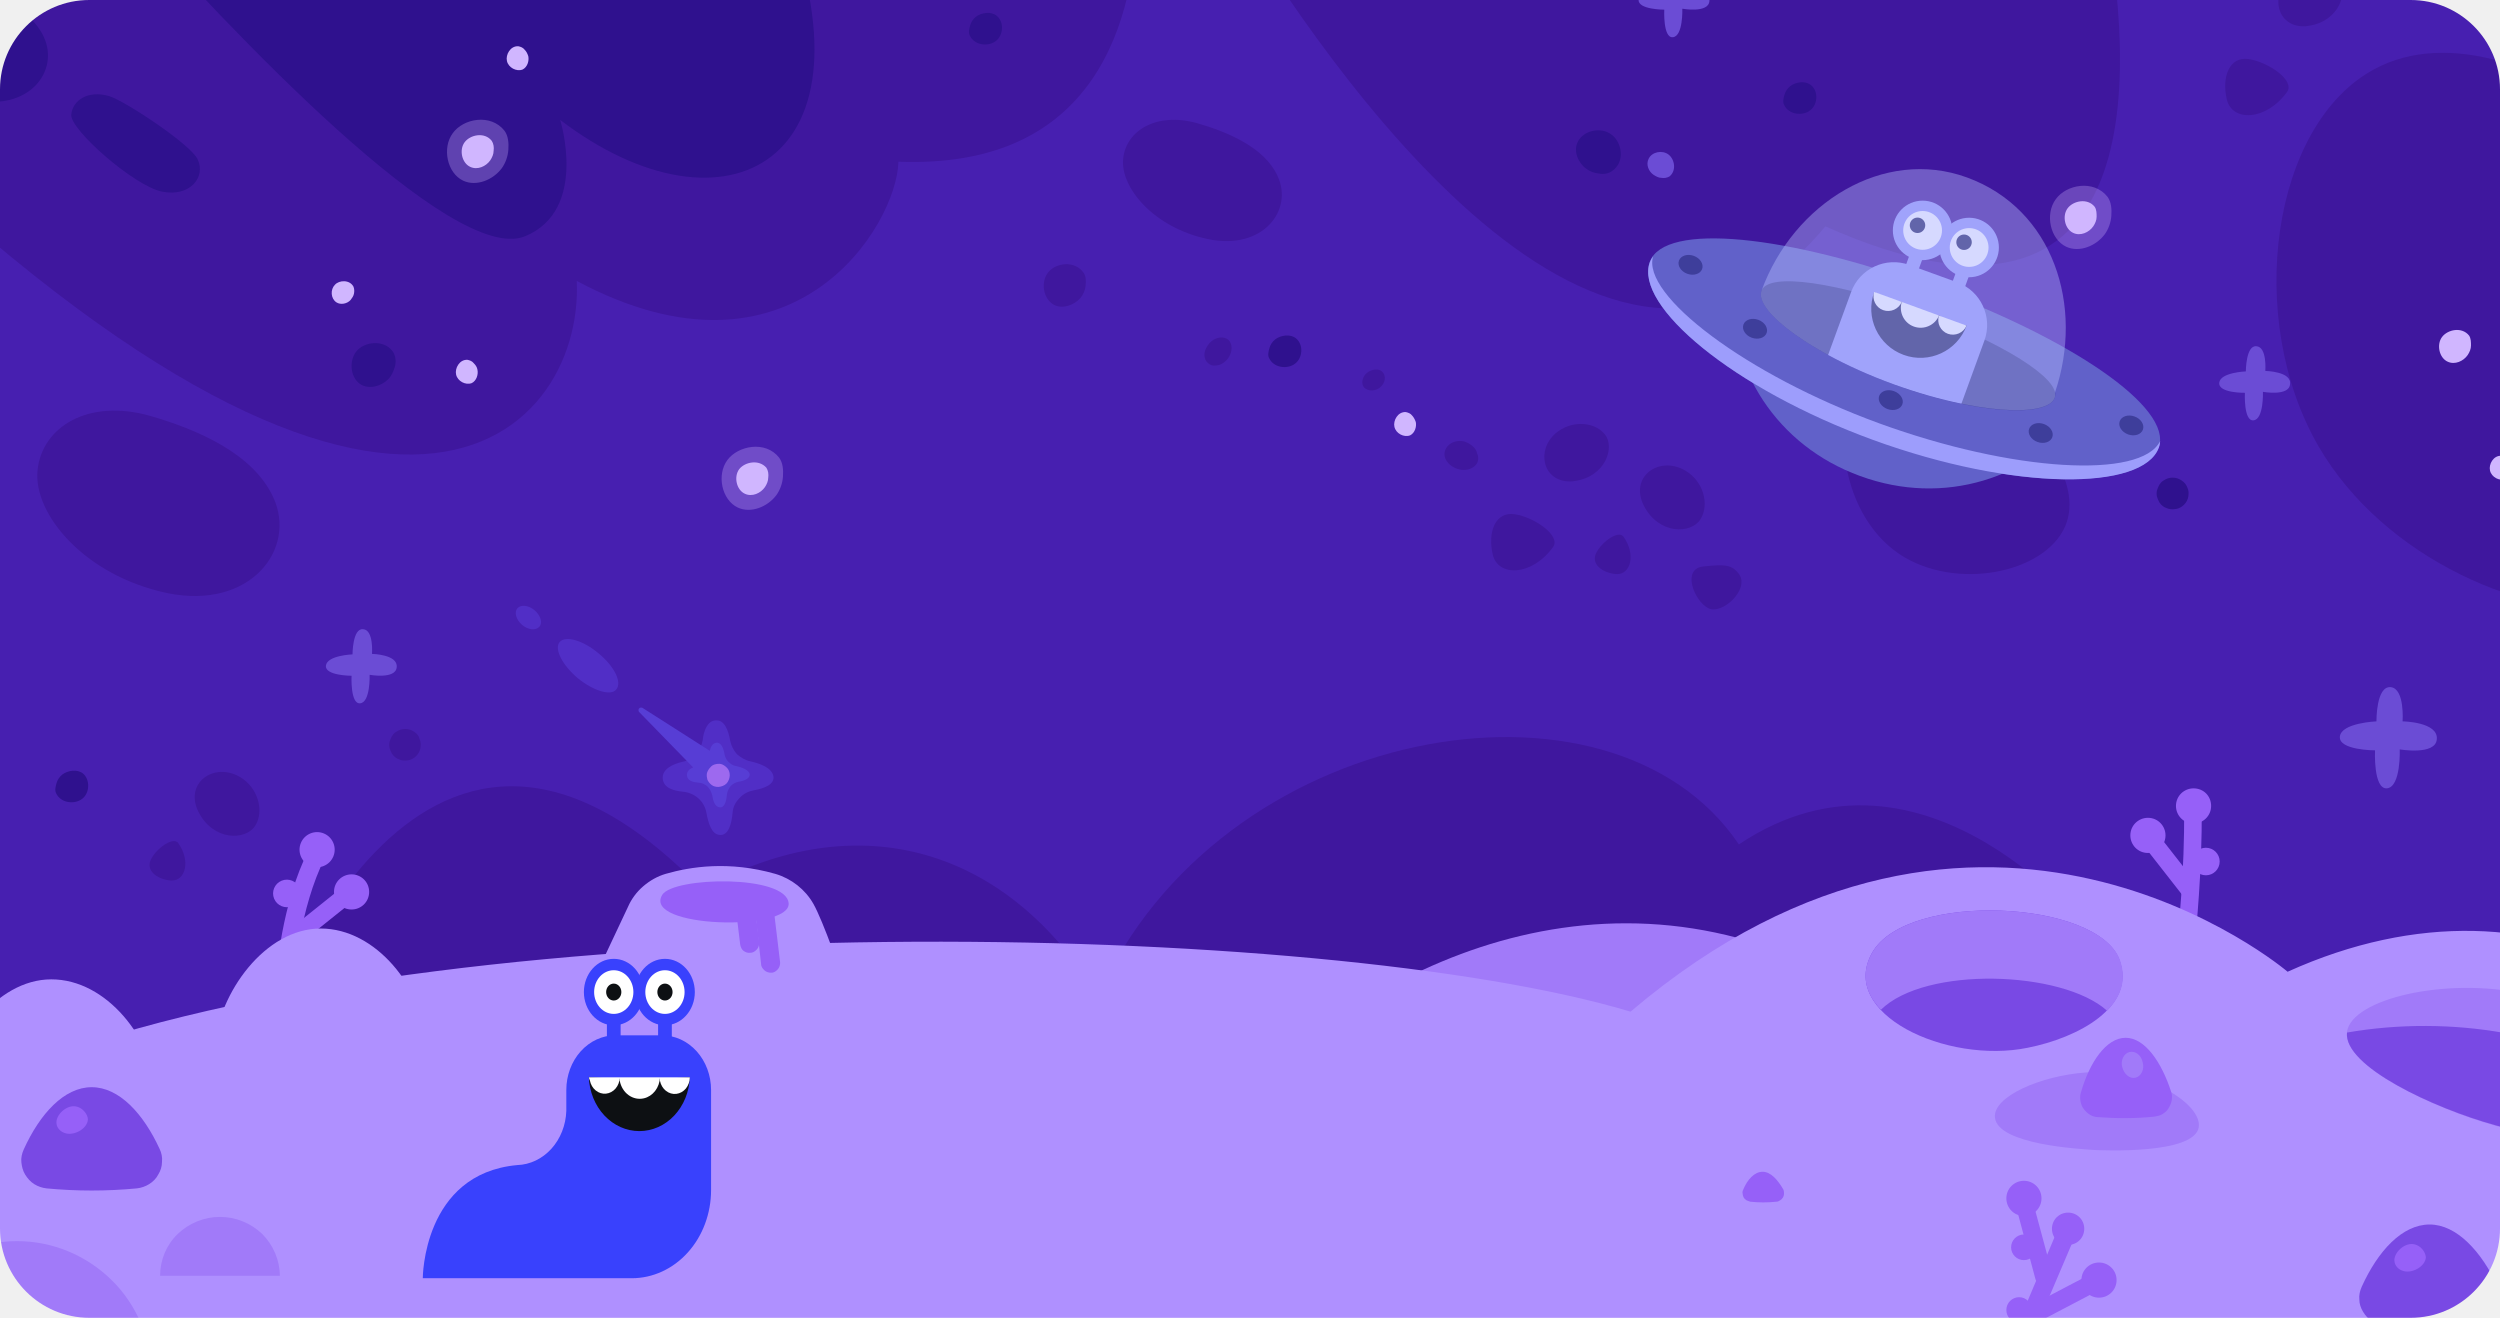
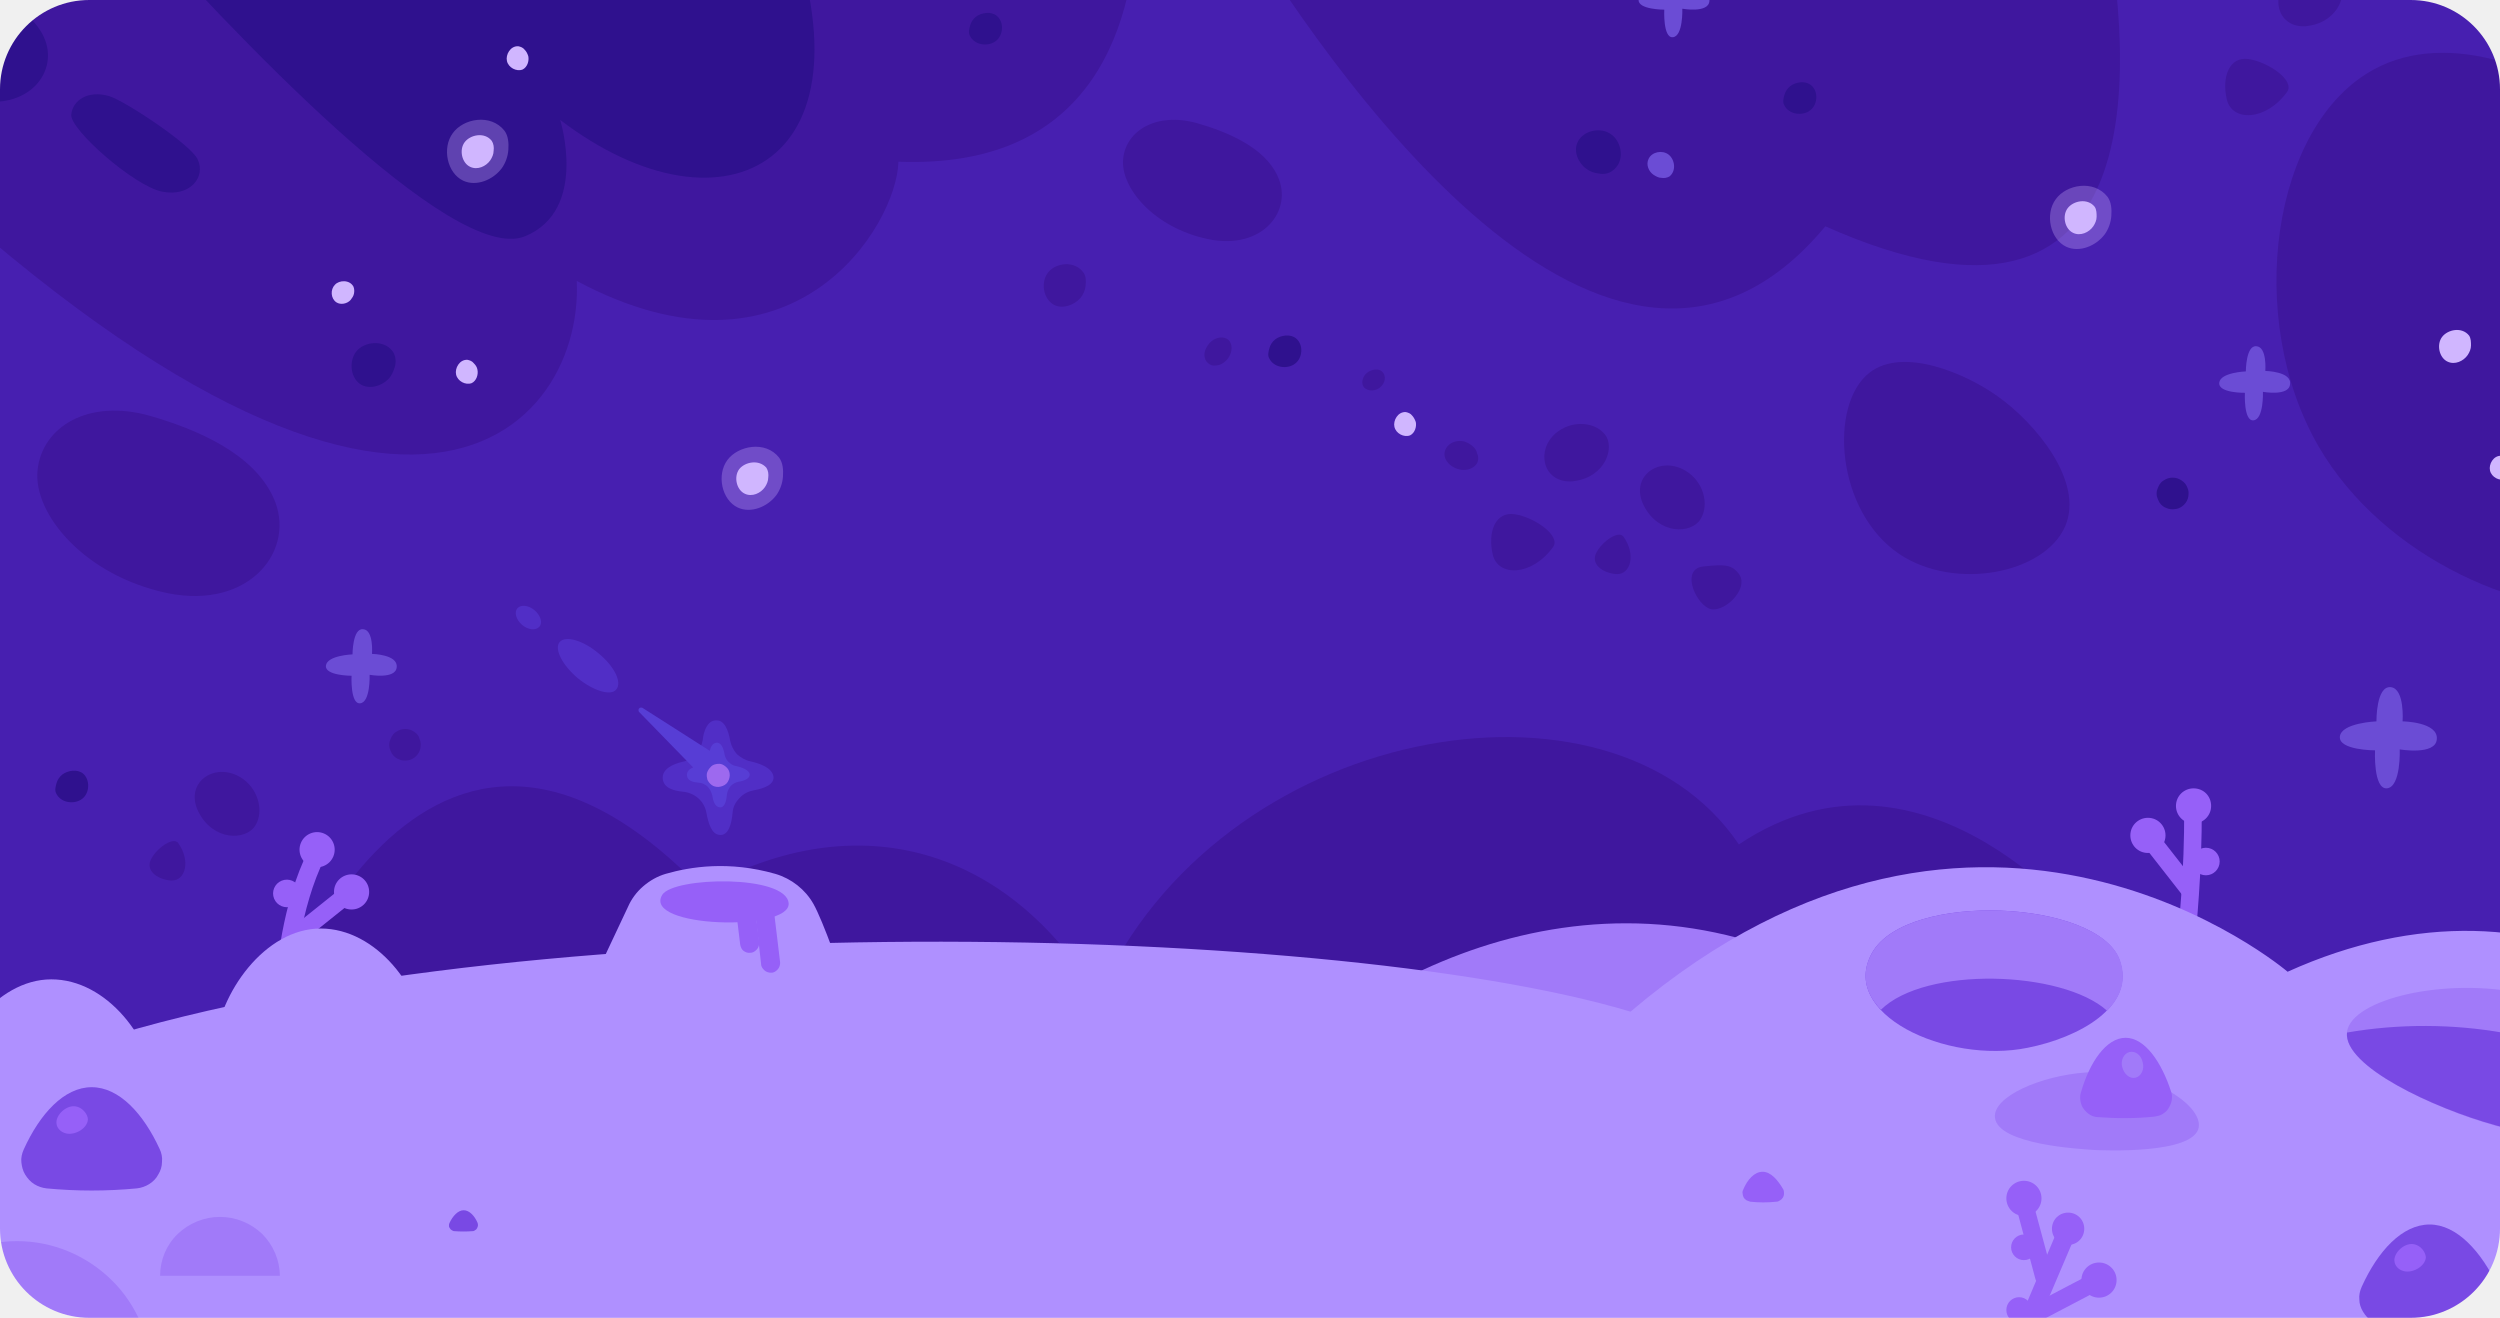
<svg xmlns="http://www.w3.org/2000/svg" width="1567" height="826" viewBox="0 0 1567 826" fill="none">
  <mask id="mask0_2_83665" style="mask-type:alpha" maskUnits="userSpaceOnUse" x="0" y="0" width="1567" height="826">
    <rect width="1567" height="826" rx="56" fill="#C4AEFF" />
  </mask>
  <g mask="url(#mask0_2_83665)">
    <path d="M1651.26 1430.7H-116.738V-58.266H1651.26V1430.7Z" fill="#471FB0" />
    <path d="M1651.26 -58.266H-116.738V1430.4H1651.26V-58.266Z" fill="#471FB0" />
    <path d="M361.517 176.098C497.013 248.462 562.231 141.256 563.124 101.352C686.708 106.116 712.02 13.8 713.212 -58.266H-116.738V46.855C242.103 411.355 365.984 274.072 361.517 176.098Z" fill="#3F179E" />
    <path d="M1144.12 141.852C1352.28 234.466 1337.69 40.304 1318.63 -58.266H770.984C830.543 40.9 1009.52 303.851 1144.12 141.852Z" fill="#3F179E" />
    <path d="M1252.22 248.462C1232.27 234.168 1192.96 217.194 1171.81 233.573C1146.2 253.525 1150.67 320.529 1190.58 347.33C1225.42 370.558 1281.7 359.54 1294.51 329.76C1306.42 301.768 1275.74 265.139 1252.22 248.462Z" fill="#3F179E" />
    <path d="M329.059 148.105C368.964 131.727 351.096 75.146 351.096 75.146C454.728 154.061 554.192 101.65 490.464 -58.266H75.637C145.618 20.65 283.795 166.569 329.059 148.105Z" fill="#2F118E" />
    <path d="M94.098 260.672C55.385 249.654 26.2 267.522 23.52 294.919C20.84 322.018 52.705 360.731 104.819 371.749C156.932 382.47 186.413 344.055 171.226 311.595C158.421 283.9 122.984 269.011 94.098 260.672Z" fill="#3F179E" />
    <path d="M470.21 477.166C467.232 476.57 464.255 474.784 461.873 472.699C459.788 470.317 458.3 467.339 457.704 464.361C456.513 457.809 454.13 450.96 448.472 451.556C443.41 451.854 441.027 458.107 440.431 464.063C439.835 467.339 438.347 470.317 436.262 472.699C434.178 475.081 431.2 476.868 427.925 477.464C421.373 478.953 414.821 482.229 415.417 488.184C416.012 493.842 421.969 495.629 427.925 496.225C431.498 496.523 435.071 498.012 437.751 500.394C440.431 502.776 442.219 506.052 442.814 509.626C444.005 516.177 446.089 523.026 451.152 523.324C456.512 523.92 458.597 516.475 459.193 509.328C459.491 505.754 460.98 502.776 463.66 500.096C466.042 497.416 469.318 495.927 472.594 495.331C479.145 494.14 485.399 491.758 484.803 486.695C483.91 481.335 476.762 478.655 470.21 477.166Z" fill="#512EC6" />
    <path d="M461.278 480.144C459.491 479.846 458.004 478.953 456.515 477.464C455.323 476.273 454.429 474.486 454.131 472.699C453.536 469.126 452.048 465.255 449.07 465.552C446.687 465.85 445.495 467.935 444.9 470.615L402.912 443.813C402.614 443.516 402.017 443.516 401.719 443.516C401.124 443.516 400.826 443.813 400.529 444.111C400.231 444.409 400.23 445.005 400.23 445.302C400.23 445.898 400.529 446.196 400.827 446.494L434.477 481.038C432.094 481.931 430.308 483.718 430.606 486.1C430.904 489.376 434.179 490.269 437.753 490.567C439.837 490.567 441.624 491.46 443.411 492.949C444.9 494.438 445.793 496.225 446.388 498.31C446.984 502.181 448.176 505.754 451.153 506.052C454.131 506.35 455.323 502.181 455.62 498.012C455.918 495.927 456.812 494.141 458.004 492.652C459.493 491.163 461.278 490.269 463.065 489.971C466.639 489.376 470.213 487.887 469.915 485.207C469.32 482.527 465.149 481.038 461.278 480.144Z" fill="#573DD5" />
    <path d="M452.938 479.251C451.747 478.656 450.259 478.656 448.77 478.953C447.281 479.251 446.089 479.847 445.196 481.038C444.302 481.931 443.41 483.42 443.112 484.612C442.814 486.1 443.111 487.589 443.409 488.781C444.004 489.972 444.899 491.163 446.09 492.056C447.281 492.95 448.77 493.248 450.259 493.248C451.152 493.248 452.045 492.95 452.938 492.652C453.832 492.354 454.725 491.759 455.32 491.163C455.916 490.567 456.511 489.674 456.809 488.781C457.107 487.887 457.405 486.994 457.405 486.1C457.405 484.612 457.108 483.123 456.215 481.931C455.321 480.74 454.13 479.847 452.938 479.251Z" fill="#9D69EF" />
    <path d="M375.217 409.569C365.389 401.231 354.372 398.253 350.798 402.422C347.225 406.591 352.287 416.716 362.114 425.054C371.941 433.094 382.96 436.37 386.236 432.201C390.107 427.734 385.044 417.609 375.217 409.569Z" fill="#512EC6" />
    <path d="M335.013 382.469C331.142 379.193 326.377 378.896 324.292 381.278C322.208 383.66 323.399 388.425 327.27 391.701C331.142 394.976 335.907 395.274 337.991 392.892C340.373 390.509 338.884 385.745 335.013 382.469Z" fill="#512EC6" />
    <path d="M812.38 212.13C808.806 209.152 802.849 210.045 799.275 212.725C797.489 214.214 796.298 216.001 795.703 218.086C795.107 220.17 794.511 222.552 795.405 224.339C798.383 230.891 807.316 231.486 811.783 227.913C816.548 224.339 817.144 216.001 812.38 212.13Z" fill="#2F118E" />
    <path d="M1135.19 53.407C1131.61 50.429 1125.66 51.322 1122.09 54.003C1120.3 55.492 1119.11 57.278 1118.51 59.363C1117.92 61.447 1117.32 63.83 1118.21 65.617C1121.19 72.168 1130.13 72.764 1134.59 69.19C1139.36 65.617 1139.95 57.278 1135.19 53.407Z" fill="#2F118E" />
    <path d="M624.77 9.93C621.197 6.953 615.24 7.846 611.666 10.526C609.879 12.015 608.689 13.802 608.093 15.886C607.498 17.971 606.902 20.353 607.795 22.14C610.773 28.692 619.707 29.287 624.174 25.713C628.939 22.14 629.535 13.802 624.77 9.93Z" fill="#2F118E" />
    <path d="M52.109 484.911C48.535 481.933 42.58 482.826 39.006 485.507C37.22 486.996 36.028 488.782 35.432 490.867C34.837 492.951 34.242 495.334 35.136 497.12C38.114 503.672 47.047 504.268 51.514 500.694C56.279 497.12 56.576 488.782 52.109 484.911Z" fill="#2F118E" />
    <path d="M657.225 170.439C652.163 176.395 653.652 187.115 660.501 190.986C665.861 193.964 673.305 191.284 677.176 186.817C678.963 184.733 680.155 182.053 680.453 179.075C680.75 176.394 680.751 173.119 679.262 171.034C673.604 162.994 661.99 164.781 657.225 170.439Z" fill="#3F179E" />
    <path d="M750.437 77.232C725.125 70.085 705.768 81.699 703.981 99.566C702.195 117.434 723.041 142.746 757.288 149.893C791.534 157.04 810.889 131.728 800.764 110.287C792.724 92.419 769.198 82.592 750.437 77.232Z" fill="#3F179E" />
    <path d="M-22.934 -10.022C-48.246 -17.169 -67.603 -5.555 -69.39 12.312C-71.177 30.18 -50.331 55.492 -16.085 62.639C18.161 69.786 37.518 44.474 27.393 23.033C19.353 5.463 -4.173 -4.364 -22.934 -10.022Z" fill="#2F118E" />
    <path d="M68.487 60.256C55.384 56.385 45.556 62.638 44.663 71.87C43.77 81.101 83.972 116.539 101.542 120.112C119.112 123.686 129.237 110.881 123.876 99.862C119.707 90.631 78.314 63.234 68.487 60.256Z" fill="#2F118E" />
    <path d="M1505.94 452.151C1505.94 452.151 1507.43 431.603 1498.5 430.71C1489.26 429.816 1489.56 452.151 1489.56 452.151C1489.56 452.151 1467.52 453.044 1466.63 461.68C1465.74 470.316 1488.67 470.316 1488.67 470.316C1488.67 470.316 1487.48 494.735 1496.11 494.14C1505.05 493.246 1504.15 469.721 1504.15 469.721C1504.15 469.721 1526.49 473.592 1527.38 463.467C1528.57 452.449 1505.94 452.151 1505.94 452.151Z" fill="#6B4CD5" />
    <path d="M280.518 593.605C254.908 593.605 234.061 620.705 231.977 645.719H329.356C327.271 621.002 306.128 593.605 280.518 593.605Z" fill="#AF90FF" />
    <path d="M990.755 265.734C985.097 265.734 979.736 267.819 975.269 271.392C962.464 282.411 967.229 301.767 983.905 301.767C985.096 301.767 985.99 301.767 987.181 301.47C1006.24 298.789 1012.49 280.326 1005.94 272.286C1002.37 267.819 996.711 265.734 990.755 265.734Z" fill="#3F179E" />
    <path d="M766.218 211.535C765.92 211.535 765.621 211.535 765.621 211.535C758.474 211.535 753.71 219.873 755.199 224.34C755.496 225.829 756.389 227.02 757.58 227.914C758.772 228.807 760.262 229.403 761.751 229.105C763.537 229.105 765.323 228.509 766.514 227.616C773.661 223.149 773.96 212.131 766.218 211.535Z" fill="#3F179E" />
    <path d="M923.753 280.324C921.669 278.24 918.989 276.751 916.309 276.453C907.673 275.56 902.015 283.898 907.673 290.151C907.971 290.449 908.566 291.045 908.864 291.343C916.606 297.596 925.838 293.725 926.433 288.365C926.731 286.876 926.433 285.387 925.837 284.196C925.539 282.707 924.945 281.515 923.753 280.324Z" fill="#3F179E" />
    <path d="M1016.37 335.419C1015.77 335.121 1015.47 335.121 1014.88 335.121C1010.41 335.121 1003.26 341.077 1000.58 346.437C997.01 353.286 1003.86 358.945 1012.79 359.838C1013.09 359.838 1013.39 359.838 1013.69 359.838C1022.02 359.838 1025.6 347.628 1017.56 336.312C1017.26 336.014 1016.96 335.717 1016.37 335.419Z" fill="#3F179E" />
    <path d="M860.918 231.786C854.069 233.275 852.58 240.124 854.962 242.805C857.344 245.485 862.705 245.485 865.683 242.209C870.448 237.444 867.469 230.297 860.918 231.786Z" fill="#3F179E" />
    <path d="M1056.27 294.919C1039.89 285.39 1021.13 298.79 1030.36 316.956C1039.6 335.121 1059.85 334.823 1065.8 325.592C1071.76 316.062 1067.59 301.471 1056.27 294.919Z" fill="#3F179E" />
    <path d="M110.479 527.493C109.883 527.195 109.586 527.195 108.99 527.195C104.523 527.195 97.377 533.151 94.697 538.511C91.123 545.361 97.971 551.019 106.905 551.912C107.203 551.912 107.501 551.912 107.799 551.912C116.137 551.912 119.71 539.703 111.67 528.386C111.67 528.089 111.075 527.791 110.479 527.493Z" fill="#3F179E" />
    <path d="M150.38 486.993C134.002 477.464 115.242 490.865 124.473 509.03C133.705 527.195 153.955 526.898 159.91 517.666C165.866 508.434 161.697 493.545 150.38 486.993Z" fill="#3F179E" />
    <path d="M949.361 322.316C937.151 320.53 932.386 333.632 935.662 347.629C938.938 361.625 960.08 361.327 973.481 342.864C978.544 335.717 961.571 324.103 949.361 322.316Z" fill="#3F179E" />
    <path d="M1450.85 -19.551C1445.19 -19.551 1439.83 -17.466 1435.36 -13.893C1422.56 -2.874 1427.32 16.482 1443.7 16.482C1444.89 16.482 1445.78 16.482 1446.97 16.184C1466.03 13.504 1472.29 -4.959 1465.74 -12.999C1462.16 -17.466 1456.8 -19.551 1450.85 -19.551Z" fill="#3F179E" />
    <path d="M1409.45 37.027C1397.25 35.24 1392.48 48.343 1395.76 62.34C1399.03 76.336 1420.17 76.038 1433.57 57.575C1438.64 50.428 1421.66 38.814 1409.45 37.027Z" fill="#3F179E" />
    <path d="M1067.59 355.074C1053.89 356.563 1061.93 376.813 1070.86 381.279C1079.5 385.449 1096.47 369.666 1090.22 360.136C1085.75 353.882 1081.29 353.585 1067.59 355.074Z" fill="#3F179E" />
    <path opacity="0.3" d="M455.918 288.364C449.069 297.596 452.345 313.379 462.47 318.144C470.808 322.015 481.23 317.548 486.59 310.401C488.972 307.125 490.463 302.956 490.76 298.787C491.058 294.618 490.76 290.151 488.377 286.875C479.741 275.857 462.469 279.43 455.918 288.364Z" fill="#D0B6FF" />
    <path d="M463.363 294.023C459.789 298.788 461.577 307.126 466.937 309.509C471.404 311.593 476.763 309.211 479.443 305.339C480.635 303.553 481.529 301.468 481.529 299.384C481.826 297.299 481.529 294.917 480.338 293.13C475.573 287.77 466.936 289.556 463.363 294.023Z" fill="#D0B6FF" />
    <path opacity="0.3" d="M1288.55 124.879C1281.7 134.111 1284.98 149.894 1295.1 154.659C1303.44 158.53 1313.86 154.063 1319.22 146.916C1321.61 143.64 1323.09 139.471 1323.39 135.302C1323.69 131.133 1323.39 126.666 1321.01 123.39C1312.37 112.372 1295.1 115.648 1288.55 124.879Z" fill="#D0B6FF" />
    <path d="M1295.99 130.536C1292.42 135.301 1294.2 143.639 1299.56 146.021C1304.03 148.106 1309.39 145.723 1312.07 141.852C1313.26 140.065 1314.16 137.981 1314.16 135.896C1314.16 133.812 1314.16 131.429 1312.97 129.643C1308.5 123.984 1299.57 125.771 1295.99 130.536Z" fill="#D0B6FF" />
    <path opacity="0.3" d="M283.793 83.485C276.944 92.716 280.219 108.499 290.344 113.264C298.682 117.135 309.105 112.668 314.466 105.521C316.848 102.246 318.337 98.076 318.634 93.907C318.932 89.738 318.635 85.271 316.253 81.996C307.617 70.977 290.345 74.253 283.793 83.485Z" fill="#D0B6FF" />
    <path d="M291.238 89.141C287.665 93.906 289.451 102.244 294.811 104.627C299.278 106.711 304.639 104.329 307.319 100.458C308.51 98.671 309.403 96.586 309.403 94.502C309.7 92.417 309.403 90.035 308.212 88.248C303.745 82.59 294.812 84.377 291.238 89.141Z" fill="#D0B6FF" />
    <path d="M259.67 458.705C257.883 457.514 256.097 456.918 254.012 456.918C251.928 456.918 250.14 457.514 248.353 458.705C247.162 459.3 246.269 460.491 245.673 461.385C245.078 462.576 244.482 463.767 244.184 464.958C243.886 466.15 243.886 467.639 244.184 468.83C244.482 470.021 245.078 471.212 245.673 472.403C246.864 474.19 248.353 475.381 250.14 475.977C251.927 476.87 254.011 476.87 255.798 476.572C257.882 476.275 259.67 475.083 260.861 473.892C262.35 472.403 263.243 470.616 263.541 468.83C263.839 466.745 263.84 464.958 262.946 463.172C262.648 461.385 261.457 459.896 259.67 458.705Z" fill="#3F179E" />
    <path d="M233.168 409.864C233.168 409.864 234.358 394.677 227.509 394.379C220.957 393.784 220.958 410.162 220.958 410.162C220.958 410.162 204.877 410.758 204.281 417.309C203.686 423.563 220.362 423.563 220.362 423.563C220.362 423.563 219.469 441.431 225.723 440.835C232.274 440.239 231.679 422.967 231.679 422.967C231.679 422.967 248.057 425.945 248.652 418.203C249.546 410.162 233.168 409.864 233.168 409.864Z" fill="#6B4CD5" />
    <path d="M1367.46 301.17C1365.68 299.978 1363.89 299.383 1361.81 299.383C1359.72 299.383 1357.93 299.978 1356.15 301.17C1354.95 301.765 1354.06 302.956 1353.47 303.85C1352.87 305.041 1352.28 306.232 1351.98 307.423C1351.68 308.614 1351.68 310.103 1351.98 311.295C1352.28 312.486 1352.87 313.677 1353.47 314.868C1354.66 316.655 1356.15 317.846 1357.93 318.442C1359.72 319.335 1361.8 319.335 1363.89 319.037C1365.97 318.739 1367.76 317.548 1368.95 316.357C1370.44 314.868 1371.33 313.081 1371.63 311.295C1371.93 309.21 1371.93 307.423 1371.04 305.636C1370.44 303.85 1369.25 302.361 1367.46 301.17Z" fill="#2F118E" />
    <path d="M1419.9 232.501C1419.9 232.501 1421.09 217.314 1414.24 217.016C1407.69 216.42 1407.69 232.799 1407.69 232.799C1407.69 232.799 1391.61 233.395 1391.02 239.946C1390.42 246.497 1407.1 246.2 1407.1 246.2C1407.1 246.2 1406.2 264.067 1412.46 263.472C1419.01 262.876 1418.41 245.604 1418.41 245.604C1418.41 245.604 1434.79 248.582 1435.39 240.839C1436.58 232.799 1419.9 232.501 1419.9 232.501Z" fill="#6B4CD5" />
    <path d="M1055.97 -7.639C1055.97 -7.639 1057.16 -22.827 1050.31 -23.125C1043.76 -23.72 1043.76 -7.342 1043.76 -7.342C1043.76 -7.342 1027.68 -6.746 1027.09 -0.195C1026.49 6.059 1043.17 6.059 1043.17 6.059C1043.17 6.059 1042.27 23.927 1048.53 23.331C1055.08 22.735 1054.48 5.463 1054.48 5.463C1054.48 5.463 1070.86 8.441 1071.46 0.699C1072.35 -7.342 1055.97 -7.639 1055.97 -7.639Z" fill="#6B4CD5" />
    <path d="M885.04 260.373C884.146 259.182 882.657 258.586 881.168 258.289C876.105 257.991 873.127 263.649 874.021 267.52C874.914 271.689 879.978 274.369 883.849 272.881C886.827 271.392 888.017 267.52 887.421 264.542C886.826 262.756 885.933 261.267 885.04 260.373Z" fill="#D0B6FF" />
    <path d="M328.761 31.072C327.868 29.881 326.379 29.286 324.89 28.988C319.828 28.69 316.85 34.348 317.743 38.219C318.637 42.389 323.699 45.069 327.57 43.58C330.548 42.091 331.74 38.219 331.144 35.242C330.549 33.455 329.952 32.264 328.761 31.072Z" fill="#D0B6FF" />
    <path d="M224.235 219.28C218.577 224.938 219.172 236.254 225.724 240.721C231.084 244.295 238.826 242.21 243.293 237.743C245.378 235.659 246.569 232.978 247.462 230C248.355 227.022 248.057 224.045 246.866 221.364C242.101 213.026 229.893 213.622 224.235 219.28Z" fill="#2F118E" />
    <path d="M1010.11 84.378C1003.56 79.316 992.543 81.698 988.969 88.845C985.991 94.801 989.266 102.246 994.329 105.819C996.711 107.606 999.392 108.499 1002.37 108.797C1005.35 109.393 1008.33 108.797 1010.71 107.01C1018.75 101.352 1016.66 89.143 1010.11 84.378Z" fill="#2F118E" />
    <path d="M1045.85 96.885C1041.98 93.907 1035.42 95.098 1033.34 99.565C1031.55 103.138 1033.34 107.605 1036.62 109.69C1038.1 110.583 1039.59 111.477 1041.38 111.477C1043.17 111.774 1044.95 111.477 1046.44 110.583C1050.91 107.01 1049.72 99.863 1045.85 96.885Z" fill="#6B4CD5" />
    <path d="M209.94 178.48C206.962 181.458 207.261 187.116 210.834 189.498C213.515 191.285 217.684 190.392 219.768 188.009C220.662 186.818 221.554 185.627 221.852 184.138C222.15 182.649 222.149 181.16 221.554 179.671C219.172 175.204 212.62 175.502 209.94 178.48Z" fill="#D0B6FF" />
    <path d="M296.899 227.615C296.006 226.424 294.516 225.829 293.027 225.531C287.964 225.233 284.987 230.891 285.88 234.762C286.774 238.932 291.837 241.612 295.708 240.123C298.686 238.634 299.876 234.762 299.281 231.784C298.983 229.998 298.09 228.807 296.899 227.615Z" fill="#D0B6FF" />
    <path d="M1089.92 529.28C1009.82 410.162 763.54 453.64 688.199 624.574C632.809 533.151 539.302 502.181 440.137 557.57C258.483 369.365 166.762 651.375 166.762 651.375L1142.04 942.32L1312.97 587.35C1312.67 587.35 1207.85 450.365 1089.92 529.28Z" fill="#3F179E" />
    <path d="M1378.19 503.372C1376.99 502.478 1375.8 501.883 1374.31 501.883C1372.82 501.883 1371.34 502.478 1370.44 503.67C1369.55 504.861 1368.95 506.052 1368.95 507.541C1369.55 544.765 1365.08 585.861 1365.08 586.456C1365.08 587.052 1365.08 587.945 1365.38 588.541C1365.68 589.136 1365.98 590.03 1366.27 590.328C1366.87 590.923 1367.17 591.519 1368.06 591.816C1368.66 592.114 1369.55 592.412 1370.15 592.412C1370.44 592.412 1370.44 592.412 1370.74 592.412C1372.23 592.412 1373.42 591.816 1374.31 590.923C1375.21 590.03 1376.1 588.839 1376.1 587.35C1376.1 587.052 1380.57 544.765 1379.97 506.945C1379.97 505.754 1379.38 504.265 1378.19 503.372Z" fill="#9660F8" />
    <path d="M1376.7 553.701L1353.17 523.624C1352.58 523.028 1352.28 522.432 1351.39 522.135C1350.79 521.837 1349.9 521.539 1349.3 521.539C1348.71 521.539 1347.81 521.539 1347.22 521.837C1346.62 522.135 1345.73 522.432 1345.13 522.73C1344.54 523.326 1343.94 523.624 1343.64 524.517C1343.35 525.113 1343.05 526.006 1343.05 526.602C1343.05 527.197 1343.05 528.091 1343.34 528.686C1343.64 529.282 1343.94 530.175 1344.24 530.771L1367.76 560.848C1368.36 561.443 1368.95 562.039 1369.85 562.337C1370.74 562.635 1371.34 562.932 1372.23 562.932C1373.42 562.932 1374.32 562.635 1375.21 562.039C1376.1 561.443 1376.7 560.55 1377.29 559.657C1377.89 558.763 1377.89 557.572 1377.89 556.679C1377.89 555.488 1377.29 554.594 1376.7 553.701Z" fill="#9660F8" />
    <path d="M1374.91 494.141C1368.95 494.141 1363.89 498.905 1363.89 505.159C1363.89 511.115 1368.66 516.177 1374.91 516.177C1380.87 516.177 1385.93 511.413 1385.93 505.159C1385.93 498.905 1381.16 494.141 1374.91 494.141Z" fill="#9660F8" />
    <path d="M1346.32 512.605C1340.37 512.605 1335.3 517.37 1335.3 523.624C1335.3 529.58 1340.07 534.642 1346.32 534.642C1352.28 534.642 1357.34 529.877 1357.34 523.624C1357.34 517.668 1352.58 512.605 1346.32 512.605Z" fill="#9660F8" />
    <path d="M1382.65 548.639C1387.42 548.639 1391.29 544.773 1391.29 540.003C1391.29 535.234 1387.42 531.367 1382.65 531.367C1377.88 531.367 1374.02 535.234 1374.02 540.003C1374.02 544.773 1377.88 548.639 1382.65 548.639Z" fill="#9660F8" />
    <path d="M201.007 530.173C199.816 529.578 198.029 529.28 196.838 529.875C195.349 530.471 194.157 531.364 193.562 532.556C176.29 566.504 173.312 609.982 173.312 611.769C173.312 613.258 173.61 614.747 174.801 615.938C175.695 617.129 177.183 617.725 178.672 617.725H178.97C180.459 617.725 181.65 617.129 182.841 616.236C183.734 615.342 184.628 613.853 184.628 612.662C184.628 612.364 187.606 569.482 203.687 537.618C204.282 536.427 204.58 534.64 203.985 533.449C203.389 531.96 202.198 530.769 201.007 530.173Z" fill="#9660F8" />
    <path d="M221.257 557.87C220.662 557.274 220.364 556.679 219.47 556.381C218.875 556.083 217.981 555.785 217.385 555.785C216.79 555.785 215.897 555.785 215.302 556.083C214.706 556.381 213.812 556.679 213.514 556.976L179.268 584.373C178.375 584.969 177.779 586.16 177.481 587.053C177.183 588.245 177.183 589.436 177.481 590.329C177.779 591.52 178.673 592.414 179.566 593.009C180.46 593.605 181.65 593.903 182.841 593.903C184.032 593.903 185.224 593.605 186.415 592.712L220.661 565.315C221.257 564.719 221.852 564.421 222.15 563.528C222.448 562.932 222.746 562.039 222.746 561.443C222.746 560.848 222.746 559.954 222.448 559.359C222.15 559.359 221.853 558.465 221.257 557.87Z" fill="#9660F8" />
    <path d="M208.944 536.8C211.273 531.178 208.603 524.732 202.981 522.403C197.359 520.074 190.913 522.744 188.584 528.366C186.255 533.989 188.925 540.435 194.547 542.764C200.169 545.092 206.615 542.422 208.944 536.8Z" fill="#9660F8" />
    <path d="M220.361 548.043C214.405 548.043 209.344 552.808 209.344 559.061C209.344 565.017 214.108 570.08 220.361 570.08C226.317 570.08 231.38 565.315 231.38 559.061C231.38 552.808 226.317 548.043 220.361 548.043Z" fill="#9660F8" />
    <path d="M183.109 567.984C187.516 566.159 189.608 561.107 187.783 556.7C185.958 552.294 180.906 550.201 176.499 552.027C172.093 553.852 169.999 558.904 171.825 563.311C173.65 567.717 178.703 569.81 183.109 567.984Z" fill="#9660F8" />
    <path d="M192.37 599.561C197.14 599.561 201.006 595.695 201.006 590.925C201.006 586.156 197.14 582.289 192.37 582.289C187.601 582.289 183.734 586.156 183.734 590.925C183.734 595.695 187.601 599.561 192.37 599.561Z" fill="#9660F8" />
    <path d="M800.762 668.65L891.589 698.132C891.589 698.132 1058.35 787.172 1203.68 646.911C1051.5 526.602 891.589 585.863 800.762 668.65Z" fill="#A17AF9" />
    <path d="M1651.26 1430.7V610.875C1591.7 576.926 1514.87 572.459 1433.87 609.088C1433.87 609.088 1243.28 446.195 1022.02 634.103C829.352 576.331 297.79 566.504 34.838 660.904C-14 629.04 -64.624 610.577 -116.738 604.323V1430.7H1651.26Z" fill="#AF90FF" />
    <path d="M201.006 581.992C166.164 581.992 137.279 622.194 134.301 656.441L267.415 653.463C264.735 619.216 235.848 581.992 201.006 581.992Z" fill="#AF90FF" />
    <path d="M32.16 613.855C-2.682 613.855 -31.569 654.058 -34.547 688.304L98.567 685.326C95.59 651.08 67.002 613.855 32.16 613.855Z" fill="#AF90FF" />
    <path d="M485.996 547.743C456.812 539.405 432.69 543.276 417.205 547.743C412.142 549.232 407.377 551.912 403.208 555.486C399.039 559.059 395.764 563.526 393.68 568.291L364.793 629.636C377.3 660.905 522.623 651.673 531.259 623.68C528.281 612.066 515.775 576.927 509.819 566.504C504.757 557.57 496.121 550.721 485.996 547.743Z" fill="#AF90FF" />
    <path d="M415.119 560.845C402.313 581.691 495.523 584.073 494.332 566.206C492.843 548.04 422.266 549.529 415.119 560.845Z" fill="#9660F8" />
    <path d="M485.101 570.972C484.804 569.483 484.209 567.994 483.018 567.101C481.826 566.207 480.337 565.612 478.551 565.909C477.062 566.207 475.572 566.803 474.679 567.994C473.785 569.185 473.19 570.674 473.488 572.461L477.062 604.325C477.062 605.218 477.359 605.814 477.656 606.409C477.954 607.005 478.55 607.601 479.145 608.196C479.741 608.792 480.337 609.09 481.231 609.387C482.124 609.685 482.719 609.685 483.612 609.685C484.506 609.685 485.102 609.387 485.697 609.09C486.293 608.792 486.889 608.196 487.485 607.601C488.08 607.005 488.378 606.409 488.675 605.516C488.973 604.623 488.973 604.027 488.973 603.134L485.101 570.972Z" fill="#9660F8" />
    <path d="M473.486 571.27C473.486 570.377 473.189 569.781 472.891 569.186C472.593 568.59 471.998 567.995 471.402 567.399C470.807 566.804 470.211 566.506 469.317 566.208C468.424 565.91 467.829 565.91 466.935 565.91C466.042 565.91 465.446 566.208 464.85 566.506C464.255 566.804 463.659 567.399 463.063 567.995C462.468 568.59 462.17 569.186 461.872 570.079C461.575 570.973 461.574 571.568 461.574 572.462L463.957 592.116C464.255 593.605 464.85 595.094 466.041 595.987C467.232 596.881 468.721 597.476 470.508 597.178C471.401 597.178 471.998 596.881 472.593 596.583C473.189 596.285 473.785 595.689 474.38 595.094C474.976 594.498 475.273 593.903 475.571 593.009C475.869 592.116 475.869 591.52 475.869 590.627L473.486 571.27Z" fill="#9660F8" />
    <path d="M1522.91 767.516C1505.64 767.516 1490.45 784.192 1480.33 806.527C1479.14 809.207 1478.54 811.887 1478.84 814.567C1478.84 817.247 1479.73 819.927 1481.22 822.31C1482.71 824.692 1484.5 826.777 1486.88 828.266C1489.26 829.755 1491.94 830.648 1494.62 830.946C1513.38 832.732 1532.44 832.732 1551.2 830.946C1553.88 830.648 1556.56 829.755 1558.94 828.266C1561.33 826.777 1563.41 824.692 1564.6 822.31C1566.09 819.927 1566.98 817.247 1566.98 814.269C1567.28 811.589 1566.69 808.611 1565.5 806.229C1555.37 784.49 1539.88 767.516 1522.91 767.516Z" fill="#7949E4" />
    <path d="M1513.68 780.022C1507.43 778.235 1499.98 785.382 1500.87 790.743C1501.17 793.423 1503.26 795.507 1505.64 796.401C1511.3 798.783 1520.23 794.018 1520.53 788.062C1520.23 784.489 1517.25 780.915 1513.68 780.022Z" fill="#9660F8" />
    <path d="M57.471 681.453C40.199 681.453 25.01 698.13 14.885 720.464C13.694 723.144 13.098 725.824 13.396 728.505C13.694 731.185 14.29 733.865 15.779 736.247C17.268 738.629 19.055 740.714 21.437 742.203C23.82 743.692 26.5 744.585 29.18 744.883C47.941 746.67 67 746.67 85.761 744.883C88.441 744.585 91.12 743.692 93.502 742.203C95.885 740.714 97.971 738.629 99.162 736.247C100.651 733.865 101.543 731.185 101.543 728.207C101.841 725.527 101.246 722.549 100.054 720.166C89.93 698.13 74.743 681.453 57.471 681.453Z" fill="#7949E4" />
    <path d="M48.239 693.663C41.985 691.876 34.539 699.023 35.433 704.383C35.73 707.063 37.815 709.148 40.198 710.041C45.856 712.424 54.79 707.659 55.087 701.703C55.087 698.427 51.812 694.556 48.239 693.663Z" fill="#9660F8" />
    <path d="M1104.81 734.461C1099.75 734.461 1095.28 739.226 1092.6 745.777C1092.3 746.373 1092.01 747.266 1092.3 748.159C1092.3 749.053 1092.6 749.648 1092.9 750.542C1093.2 751.137 1093.79 751.733 1094.69 752.329C1095.28 752.626 1096.17 752.924 1097.07 753.222C1102.43 753.817 1108.09 753.817 1113.45 753.222C1114.34 753.222 1114.94 752.924 1115.83 752.329C1116.42 752.031 1117.02 751.435 1117.62 750.542C1117.91 749.946 1118.21 749.053 1118.21 748.159C1118.21 747.266 1118.21 746.67 1117.91 745.777C1114.34 739.523 1109.87 734.461 1104.81 734.461Z" fill="#9660F8" />
    <path d="M290.642 758.582C287.069 758.582 283.793 762.156 281.708 766.622C281.41 767.218 281.41 767.814 281.41 768.409C281.41 769.005 281.709 769.6 282.006 769.898C282.304 770.494 282.602 770.792 283.197 771.089C283.793 771.387 284.091 771.685 284.686 771.685C288.557 771.983 292.429 771.983 296.3 771.685C296.895 771.685 297.491 771.387 297.789 771.089C298.384 770.792 298.682 770.494 298.98 769.898C299.277 769.303 299.576 768.707 299.576 768.111C299.576 767.516 299.576 766.92 299.278 766.325C297.491 762.156 294.216 758.582 290.642 758.582Z" fill="#7949E4" />
    <path d="M1297.78 765.728C1296.29 765.132 1294.8 765.132 1293.61 765.728C1292.12 766.324 1291.23 767.217 1290.63 768.706L1258.47 844.941C1258.17 845.834 1257.88 846.728 1258.17 847.621C1258.17 848.515 1258.47 849.408 1259.07 850.301C1259.66 851.195 1260.26 851.79 1261.15 852.088C1262.05 852.386 1262.94 852.684 1263.83 852.684C1265.02 852.684 1265.92 852.386 1266.81 851.79C1267.7 851.195 1268.3 850.301 1268.89 849.408L1301.35 773.173C1301.95 771.684 1301.95 770.195 1301.35 769.004C1300.46 767.217 1299.27 766.324 1297.78 765.728Z" fill="#9660F8" />
    <path d="M1315.95 797.594C1314.46 797.296 1312.97 797.296 1311.78 797.892L1269.79 819.929C1268.6 820.524 1267.71 821.418 1267.41 822.609C1266.81 823.8 1266.81 824.991 1267.11 826.182C1267.41 827.373 1268 828.565 1269.19 829.16C1270.39 829.756 1271.28 830.351 1272.77 830.351C1273.66 830.351 1274.56 830.054 1275.45 829.756L1317.44 807.719C1318.63 807.123 1319.82 805.932 1320.12 804.443C1320.71 802.954 1320.42 801.465 1319.82 800.274C1318.63 799.083 1317.44 798.19 1315.95 797.594Z" fill="#9660F8" />
    <path d="M1273.96 752.329C1273.66 751.734 1273.36 750.84 1273.06 750.245C1272.77 749.649 1272.17 749.054 1271.58 748.756C1270.98 748.458 1270.39 748.16 1269.49 748.16C1268.9 748.16 1268 748.16 1267.41 748.16C1266.81 748.458 1265.92 748.756 1265.32 749.054C1264.73 749.351 1264.13 749.947 1263.83 750.543C1263.54 751.138 1263.24 751.734 1263.24 752.627C1263.24 753.223 1263.24 754.116 1263.24 754.712L1275.74 801.465C1276.04 802.656 1276.64 803.848 1277.83 804.443C1278.72 805.337 1279.91 805.634 1281.11 805.634C1282 805.634 1282.89 805.337 1283.49 805.039C1284.38 804.741 1284.98 804.145 1285.57 803.55C1286.17 802.954 1286.47 802.061 1286.47 801.167C1286.76 800.274 1286.76 799.381 1286.47 798.785L1273.96 752.329Z" fill="#9660F8" />
    <path d="M1268.6 789.85C1273.04 789.85 1276.64 786.251 1276.64 781.81C1276.64 777.369 1273.04 773.77 1268.6 773.77C1264.16 773.77 1260.56 777.369 1260.56 781.81C1260.56 786.251 1264.16 789.85 1268.6 789.85Z" fill="#9660F8" />
    <path d="M1268.6 740.117C1262.64 740.117 1257.58 744.882 1257.58 751.135C1257.58 757.091 1262.34 762.154 1268.6 762.154C1274.55 762.154 1279.61 757.389 1279.61 751.135C1279.61 744.882 1274.55 740.117 1268.6 740.117Z" fill="#9660F8" />
    <path d="M1315.65 791.34C1309.69 791.34 1304.63 796.105 1304.63 802.358C1304.63 808.314 1309.39 813.377 1315.65 813.377C1321.6 813.377 1326.67 808.612 1326.67 802.358C1326.67 796.105 1321.6 791.34 1315.65 791.34Z" fill="#9660F8" />
    <path d="M1296.29 760.07C1290.63 760.07 1286.16 764.537 1286.16 770.195C1286.16 775.853 1290.63 780.32 1296.29 780.32C1301.95 780.32 1306.41 775.853 1306.41 770.195C1306.41 764.537 1301.95 760.07 1296.29 760.07Z" fill="#9660F8" />
    <path d="M1265.62 813.078C1261.15 813.078 1257.58 816.652 1257.58 821.118C1257.58 825.585 1261.15 829.159 1265.62 829.159C1270.08 829.159 1273.66 825.585 1273.66 821.118C1273.66 816.949 1270.08 813.078 1265.62 813.078Z" fill="#9660F8" />
    <path d="M10.716 777.938C-11.618 777.938 -32.761 786.574 -48.544 802.357C-64.327 817.842 -73.261 839.283 -73.559 861.32H94.991C94.694 839.283 85.76 817.842 69.977 802.357C54.194 786.871 33.051 777.938 10.716 777.938Z" fill="#A17AF9" />
    <path d="M137.874 762.75C128.047 762.75 118.516 766.621 111.369 773.47C104.222 780.32 100.352 789.849 100.352 799.676H175.395C175.395 789.849 171.226 780.32 164.377 773.47C157.23 766.621 147.701 762.75 137.874 762.75Z" fill="#A17AF9" />
    <path d="M1307.31 672.223C1279.02 674.308 1248.94 687.411 1250.43 700.514C1252.22 717.488 1304.04 720.168 1311.78 720.764C1317.73 721.061 1375.51 723.742 1378.19 706.47C1380.27 691.58 1344.54 669.543 1307.31 672.223Z" fill="#A17AF9" />
    <path d="M1332.33 650.484C1320.12 650.484 1309.69 665.97 1304.33 684.731C1303.74 686.517 1303.74 688.304 1304.04 690.091C1304.33 691.878 1304.93 693.664 1306.12 695.153C1307.31 696.642 1308.5 697.834 1309.99 698.727C1311.48 699.62 1313.27 700.216 1315.05 700.216C1326.67 701.109 1338.58 701.109 1350.19 699.918C1351.98 699.62 1353.77 699.323 1355.26 698.429C1356.75 697.536 1358.23 696.345 1359.13 694.856C1360.02 693.367 1360.91 691.58 1361.21 689.793C1361.51 688.006 1361.51 686.22 1360.91 684.433C1354.96 665.97 1344.54 650.484 1332.33 650.484Z" fill="#9660F8" />
    <path d="M1334.71 659.417C1331.14 660.31 1329.05 664.777 1330.24 668.946C1331.43 673.413 1335.01 676.391 1338.58 675.497C1342.15 674.604 1344.24 670.137 1343.05 665.968C1342.15 661.203 1338.28 658.523 1334.71 659.417Z" fill="#A17AF9" />
    <path d="M1173.6 596.88C1151.57 635.296 1220.06 667.159 1270.98 656.737C1302.55 650.483 1339.18 631.126 1328.46 601.645C1314.76 564.123 1195.94 558.465 1173.6 596.88Z" fill="#7949E4" />
    <path d="M1173.6 596.88C1165.86 610.281 1169.14 622.788 1178.96 632.913C1206.66 605.516 1292.42 608.196 1320.71 633.509C1329.35 624.873 1333.22 614.152 1328.75 601.645C1314.76 564.123 1195.94 558.465 1173.6 596.88Z" fill="#A17AF9" />
    <path d="M1581.58 622.787C1532.74 612.364 1474.37 626.063 1471.1 646.61C1467.82 667.754 1524.7 694.555 1564.01 705.574C1591.11 713.018 1626.25 717.485 1651.26 715.103V655.544C1632.5 641.25 1607.78 628.445 1581.58 622.787Z" fill="#A17AF9" />
    <path d="M1471.1 647.208C1469.01 668.351 1525.29 694.557 1564.01 705.278C1591.11 712.722 1626.25 717.189 1651.26 714.807V680.263C1608.68 648.101 1536.01 635.892 1471.1 647.208Z" fill="#7949E4" />
    <path d="M1577.41 801.168C1565.5 801.168 1555.07 812.782 1547.93 827.969C1547.03 829.756 1546.73 831.543 1546.73 833.627C1546.73 835.712 1547.33 837.499 1548.22 838.988C1549.12 840.774 1550.61 841.966 1552.1 843.157C1553.58 844.05 1555.67 844.944 1557.46 844.944C1570.56 846.135 1583.36 846.135 1596.47 844.944C1598.25 844.646 1600.34 844.05 1601.83 843.157C1603.32 842.264 1604.81 840.774 1605.7 838.988C1606.59 837.201 1607.19 835.414 1607.49 833.627C1607.49 831.841 1607.19 829.756 1606.59 827.969C1599.74 812.782 1589.32 801.168 1577.41 801.168Z" fill="#9660F8" />
    <path d="M1488.37 43.282C1423.75 77.826 1406.77 199.326 1453.23 279.731C1494.03 350.01 1583.37 389.319 1651.26 382.469V85.569C1599.15 41.198 1534.23 18.566 1488.37 43.282Z" fill="#3F179E" />
    <path d="M1571.75 287.772C1570.86 286.58 1569.37 285.985 1567.88 285.687C1562.82 285.389 1559.84 291.047 1560.73 294.919C1561.63 299.088 1566.69 301.768 1570.56 300.279C1573.54 298.79 1574.73 294.919 1574.13 291.941C1573.54 290.154 1572.64 288.665 1571.75 287.772Z" fill="#D0B6FF" />
    <path d="M1530.66 211.239C1527.08 216.004 1528.87 224.342 1534.23 226.724C1538.7 228.809 1544.06 226.427 1546.74 222.555C1547.93 220.768 1548.82 218.684 1548.82 216.599C1548.82 214.515 1548.82 212.132 1547.63 210.346C1543.16 204.688 1534.23 206.474 1530.66 211.239Z" fill="#D0B6FF" />
  </g>
-   <path d="M1304.02 259.318C1272.69 299.816 1218.59 317.644 1165.94 298.374C1113.28 279.207 1083.29 230.774 1085.35 179.559L1304.02 259.318Z" fill="#6161C9" />
-   <path d="M1034.04 164.199C1024.15 191.507 1085.98 243.649 1174.08 275.698C1262.19 307.849 1343.19 307.746 1353.08 280.438C1362.25 255.397 1297.22 211.601 1209.11 179.553C1121.01 147.505 1043.31 138.849 1034.04 164.199Z" fill="#6161C9" />
-   <path d="M1177.99 265.394C1261.46 295.793 1342.25 300.534 1354 276.42C1353.9 277.863 1353.69 279.202 1353.17 280.542C1343.28 307.85 1262.28 307.85 1174.18 275.802C1086.07 243.651 1024.14 191.508 1034.14 164.303C1034.65 162.964 1035.38 161.727 1036.2 160.594C1028.57 184.81 1094.42 234.892 1177.99 265.394Z" fill="#9D9DFC" />
-   <path d="M1183.09 256.403C1179.08 254.942 1176.75 251.243 1177.88 248.142C1179.01 245.04 1183.17 243.711 1187.18 245.173C1191.19 246.635 1193.53 250.334 1192.4 253.436C1191.27 256.537 1187.1 257.865 1183.09 256.403Z" fill="#3E3E9B" />
-   <path d="M1098 211.685C1093.99 210.223 1091.66 206.524 1092.79 203.423C1093.92 200.322 1098.09 198.993 1102.1 200.455C1106.11 201.916 1108.44 205.616 1107.31 208.717C1106.18 211.818 1102.01 213.147 1098 211.685Z" fill="#3E3E9B" />
-   <path d="M1057.58 171.603C1053.57 170.141 1051.24 166.441 1052.37 163.34C1053.5 160.239 1057.67 158.911 1061.68 160.372C1065.69 161.834 1068.02 165.533 1066.89 168.634C1065.76 171.736 1061.59 173.065 1057.58 171.603Z" fill="#3E3E9B" />
-   <path d="M1277.07 277.021C1273.06 275.559 1270.73 271.86 1271.86 268.759C1272.99 265.658 1277.16 264.329 1281.17 265.79C1285.18 267.252 1287.51 270.952 1286.38 274.053C1285.25 277.154 1281.08 278.483 1277.07 277.021Z" fill="#3E3E9B" />
-   <path d="M1333.86 272.279C1329.85 270.817 1327.52 267.118 1328.65 264.017C1329.78 260.915 1333.94 259.586 1337.95 261.048C1341.96 262.51 1344.3 266.209 1343.17 269.311C1342.04 272.412 1337.87 273.741 1333.86 272.279Z" fill="#3E3E9B" />
-   <path d="M1104.11 182.233C1099.47 195.011 1136.16 222.319 1186.86 240.868C1237.66 259.417 1283.2 262.096 1287.94 249.318C1292.27 237.57 1254.14 214.178 1203.34 195.733C1152.64 177.184 1108.43 170.28 1104.11 182.233Z" fill="#3E3E9B" />
-   <path d="M1186.85 240.871C1171.6 235.307 1157.79 229.021 1145.84 222.529L1160.27 183.061C1165.62 168.325 1182.01 160.699 1196.75 166.058L1226.83 176.981C1241.57 182.34 1249.19 198.725 1243.83 213.461L1229.41 253.031C1216.22 250.352 1201.8 246.23 1186.85 240.871Z" fill="#8F8FF9" />
-   <path d="M1193.14 222.421C1177.17 216.547 1168.92 198.926 1174.79 182.953L1182.32 188.209L1192.01 189.239L1202.72 197.38L1215.4 197.689L1223.74 203.46L1232.71 203.975C1226.83 220.05 1209.11 228.295 1193.14 222.421Z" fill="#282872" />
-   <path d="M1215.39 197.791C1212.82 203.871 1205.91 206.963 1199.63 204.696C1193.34 202.429 1190.05 195.627 1192.01 189.238L1215.39 197.791Z" fill="#E9E9FF" />
-   <path d="M1192.01 189.239C1190.15 193.773 1184.99 196.04 1180.35 194.391C1175.72 192.743 1173.25 187.693 1174.69 182.953L1192.01 189.239Z" fill="#E9E9FF" />
-   <path d="M1232.61 204.079C1230.75 208.613 1225.6 210.88 1220.96 209.231C1216.32 207.582 1213.85 202.533 1215.3 197.793L1232.61 204.079Z" fill="#E9E9FF" />
-   <path d="M1228.19 164.648L1236.13 167.543L1231.36 180.613L1223.42 177.717L1228.19 164.648Z" fill="#8F8FF9" />
-   <path d="M1199.01 154.042L1206.95 156.938L1202.19 170.008L1194.25 167.113L1199.01 154.042Z" fill="#8F8FF9" />
-   <path d="M1234.25 173.784C1223.95 173.784 1215.6 165.433 1215.6 155.132C1215.6 144.831 1223.95 136.48 1234.25 136.48C1244.56 136.48 1252.9 144.831 1252.9 155.132C1252.9 165.433 1244.56 173.784 1234.25 173.784Z" fill="#8F8FF9" />
-   <path d="M1234.25 167.292C1227.54 167.292 1222.1 161.848 1222.1 155.132C1222.1 148.417 1227.54 142.973 1234.25 142.973C1240.97 142.973 1246.41 148.417 1246.41 155.132C1246.41 161.848 1240.97 167.292 1234.25 167.292Z" fill="#E9E9FF" />
-   <path d="M1231.06 156.679C1228.38 156.679 1226.22 154.51 1226.22 151.835C1226.22 149.16 1228.38 146.992 1231.06 146.992C1233.73 146.992 1235.91 149.16 1235.91 151.835C1235.91 154.51 1233.73 156.679 1231.06 156.679Z" fill="#282872" />
-   <path d="M1205.09 163.069C1194.79 163.069 1186.44 154.719 1186.44 144.417C1186.44 134.116 1194.79 125.766 1205.09 125.766C1215.39 125.766 1223.73 134.116 1223.73 144.417C1223.73 154.719 1215.39 163.069 1205.09 163.069Z" fill="#8F8FF9" />
-   <path d="M1205.09 156.577C1198.37 156.577 1192.93 151.133 1192.93 144.417C1192.93 137.702 1198.37 132.258 1205.09 132.258C1211.8 132.258 1217.24 137.702 1217.24 144.417C1217.24 151.133 1211.8 156.577 1205.09 156.577Z" fill="#E9E9FF" />
-   <path d="M1201.9 146.062C1199.22 146.062 1197.05 143.893 1197.05 141.219C1197.05 138.544 1199.22 136.375 1201.9 136.375C1204.57 136.375 1206.74 138.544 1206.74 141.219C1206.74 143.893 1204.57 146.062 1201.9 146.062Z" fill="#282872" />
-   <path opacity="0.4" d="M1104.11 182.234C1124.1 127.309 1180.67 92.17 1232.92 111.234C1287.12 131.019 1306.49 191.921 1288.04 246.125C1288.25 247.258 1288.25 248.288 1287.94 249.216C1283.31 261.994 1237.66 259.315 1186.86 240.766C1136.16 222.32 1099.47 195.012 1104.11 182.234Z" fill="#B8C1FF" />
-   <path d="M412.492 652.996H421.09V638.065H412.492V652.996Z" fill="#3941FD" />
-   <path d="M380.408 653.91H389.004V638.98H380.408V653.91Z" fill="#3941FD" />
-   <path d="M384.704 642.651C395.045 642.651 403.429 633.326 403.429 621.825C403.429 610.323 395.045 601 384.704 601C374.363 601 365.98 610.323 365.98 621.825C365.98 633.326 374.363 642.651 384.704 642.651Z" fill="#3941FD" />
-   <path d="M384.703 635.514C391.5 635.514 397.01 629.386 397.01 621.827C397.01 614.267 391.5 608.141 384.703 608.141C377.907 608.141 372.398 614.267 372.398 621.827C372.398 629.386 377.907 635.514 384.703 635.514Z" fill="white" />
-   <path d="M384.698 627.128C387.332 627.128 389.467 624.752 389.467 621.823C389.467 618.893 387.332 616.52 384.698 616.52C382.064 616.52 379.93 618.893 379.93 621.823C379.93 624.752 382.064 627.128 384.698 627.128Z" fill="#0D1013" />
-   <path d="M416.791 642.651C427.132 642.651 435.515 633.326 435.515 621.825C435.515 610.323 427.132 601 416.791 601C406.45 601 398.066 610.323 398.066 621.825C398.066 633.326 406.45 642.651 416.791 642.651Z" fill="#3941FD" />
-   <path d="M416.791 635.514C423.587 635.514 429.096 629.386 429.096 621.827C429.096 614.267 423.587 608.141 416.791 608.141C409.994 608.141 404.484 614.267 404.484 621.827C404.484 629.386 409.994 635.514 416.791 635.514Z" fill="white" />
-   <path d="M416.797 627.128C419.431 627.128 421.565 624.752 421.565 621.823C421.565 618.893 419.431 616.52 416.797 616.52C414.163 616.52 412.027 618.893 412.027 621.823C412.027 624.752 414.163 627.128 416.797 627.128Z" fill="#0D1013" />
-   <path d="M354.969 696.287V683.189C354.969 674.105 358.213 665.393 363.988 658.97C369.763 652.547 377.596 648.938 385.763 648.938H414.908C423.075 648.938 430.908 652.547 436.683 658.97C442.458 665.393 445.702 674.105 445.702 683.189V745.925C445.702 760.584 440.467 774.643 431.147 785.008C421.828 795.374 409.188 801.196 396.008 801.196H265C265 801.196 264.999 735.71 324.173 730.274C332.226 730.014 339.889 726.358 345.608 720.047C351.326 713.735 354.673 705.241 354.969 696.287Z" fill="#3941FD" />
-   <path d="M369.098 675.262L401.658 676.833L432.394 675.262C432.042 684.335 428.554 692.907 422.657 699.188C416.761 705.47 408.911 708.976 400.746 708.976C392.581 708.976 384.73 705.47 378.834 699.188C372.937 692.907 369.45 684.335 369.098 675.262Z" fill="#0D1013" />
-   <path d="M369.098 675.262H432.394C432.37 677.845 431.494 680.331 429.933 682.244C428.371 684.157 426.232 685.365 423.922 685.64C421.612 685.914 419.292 685.236 417.402 683.734C415.512 682.231 414.184 680.009 413.67 677.489C413.613 676.77 413.613 676.046 413.67 675.327C413.533 678.442 412.469 681.419 410.647 683.79C408.825 686.16 406.347 687.79 403.602 688.425C400.292 689.201 396.839 688.486 394.002 686.436C391.166 684.386 389.176 681.169 388.469 677.489C388.412 676.814 388.412 676.134 388.469 675.458C388.37 678.013 387.438 680.441 385.849 682.289C384.259 684.137 382.12 685.279 379.83 685.504C377.54 685.728 375.254 685.019 373.399 683.508C371.543 681.998 370.246 679.788 369.746 677.292C369.461 676.645 369.243 675.964 369.098 675.262Z" fill="white" />
</svg>
